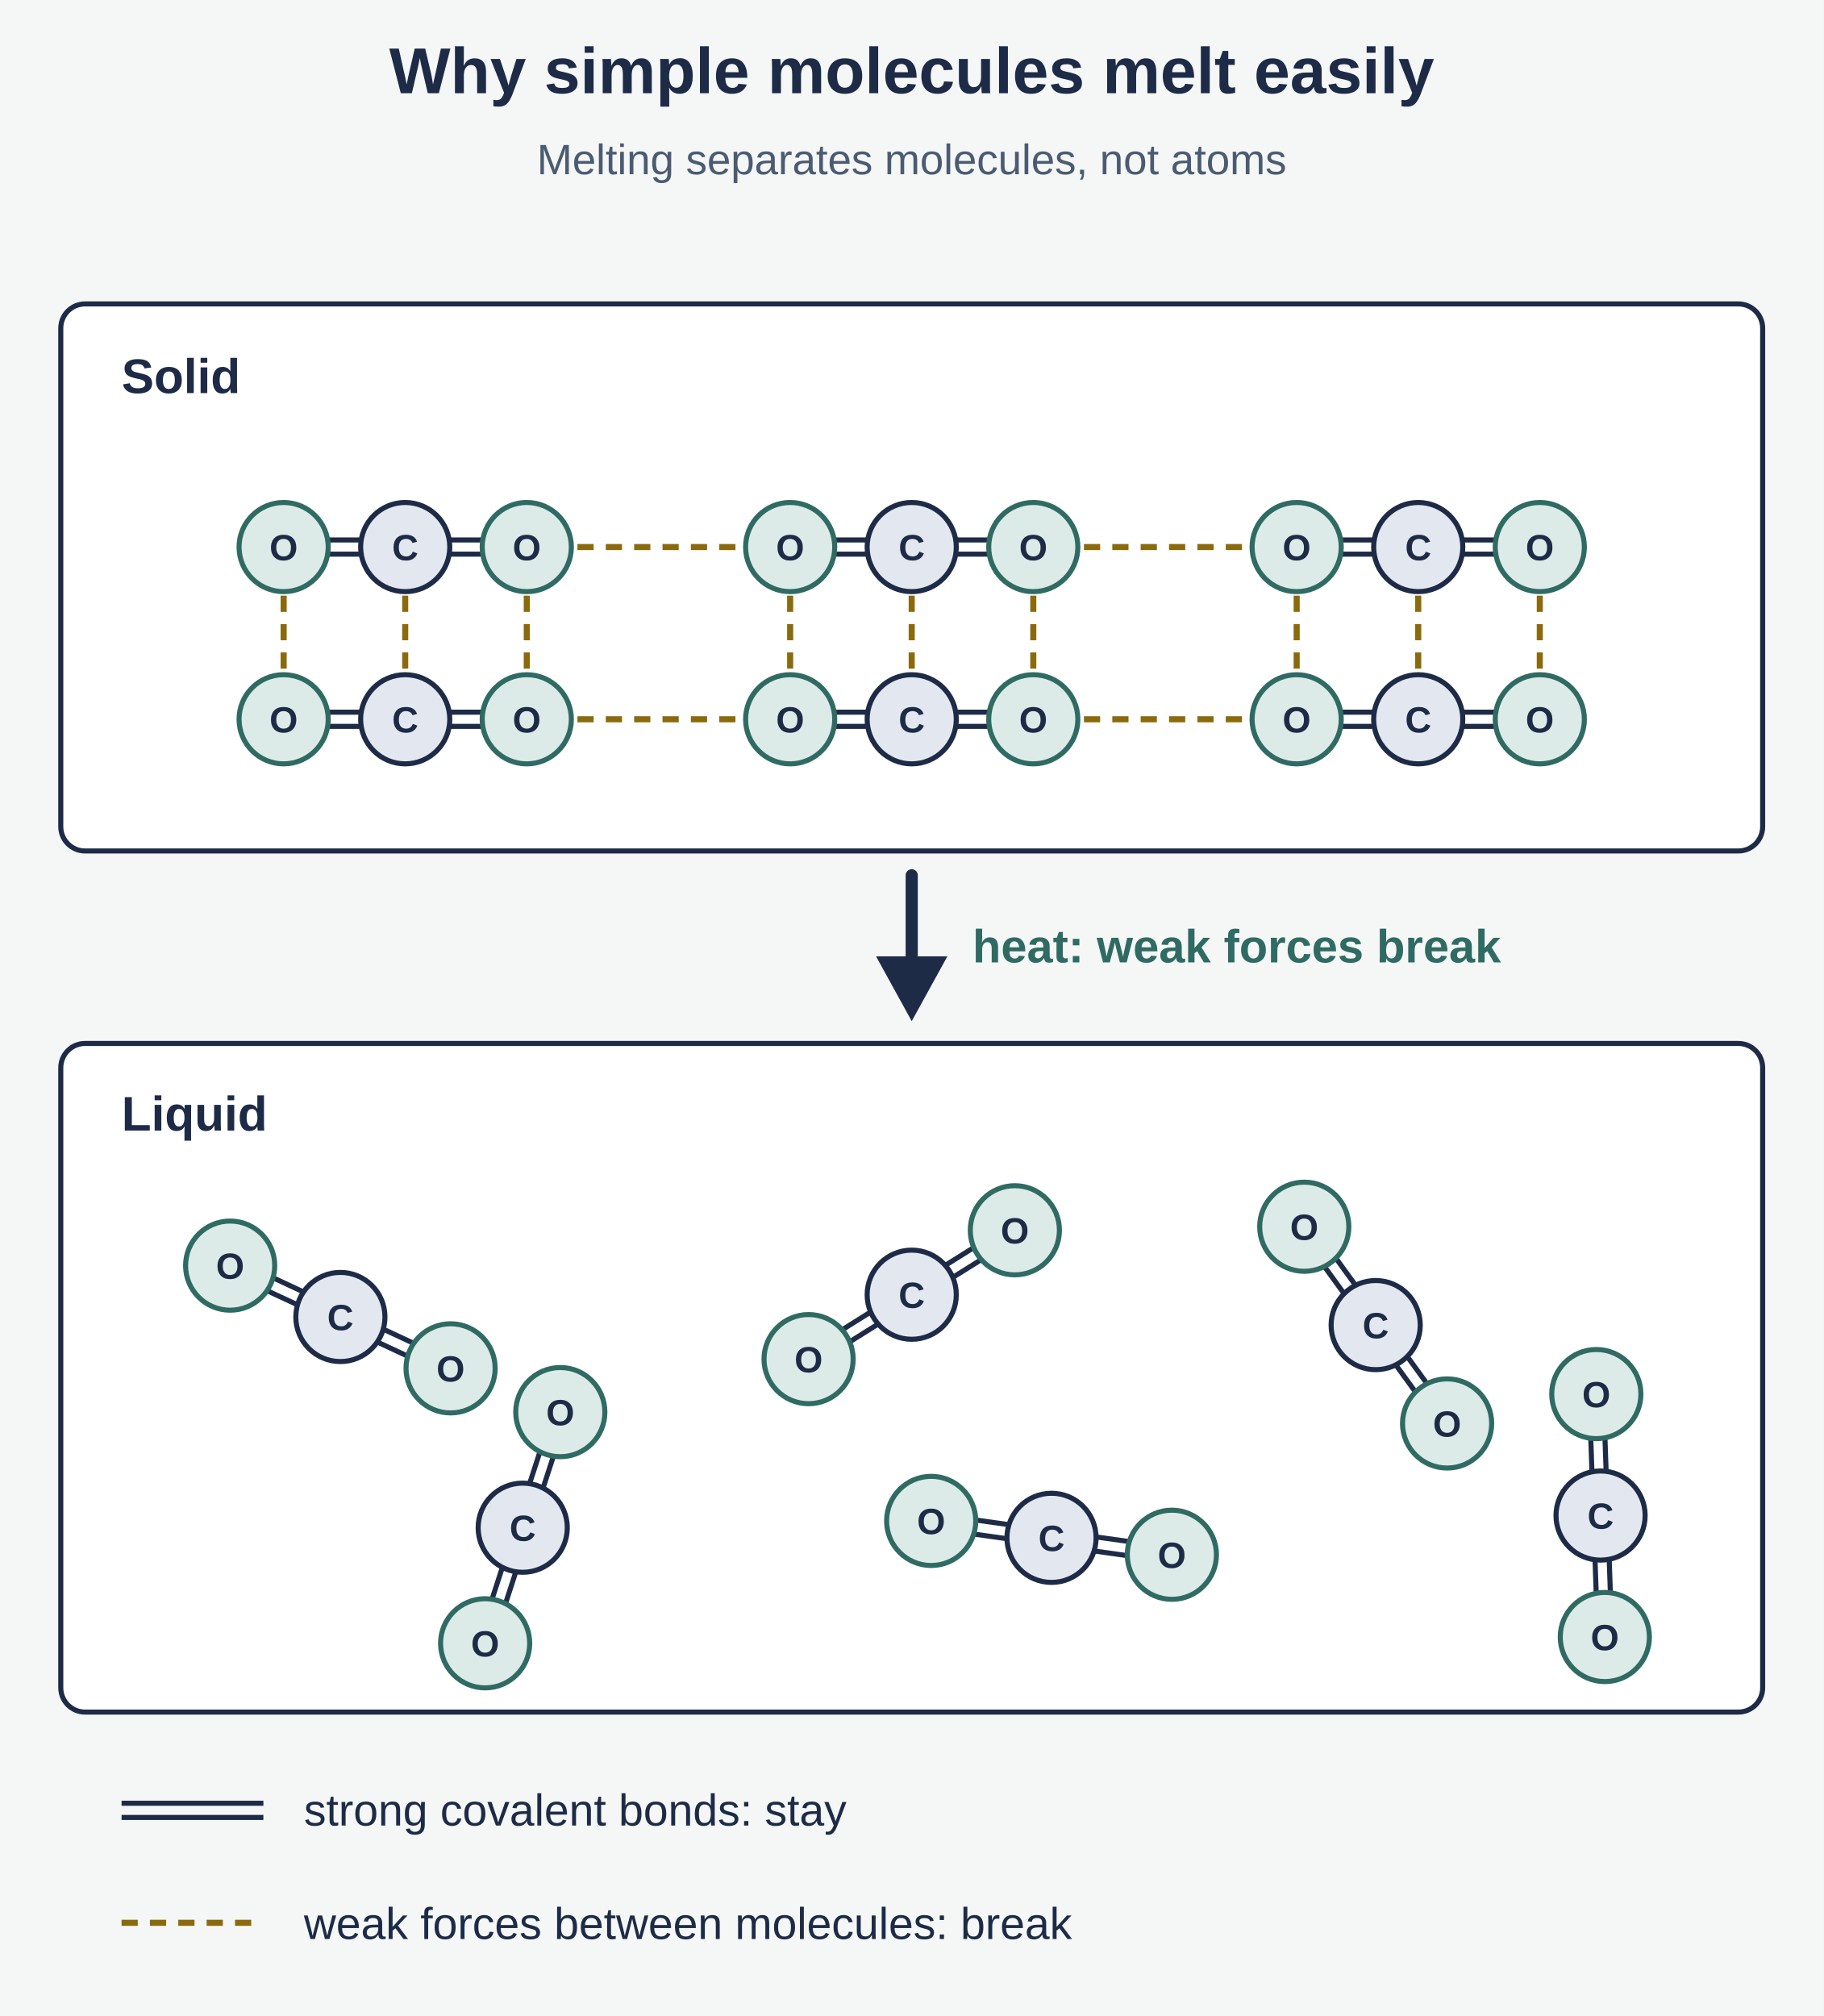
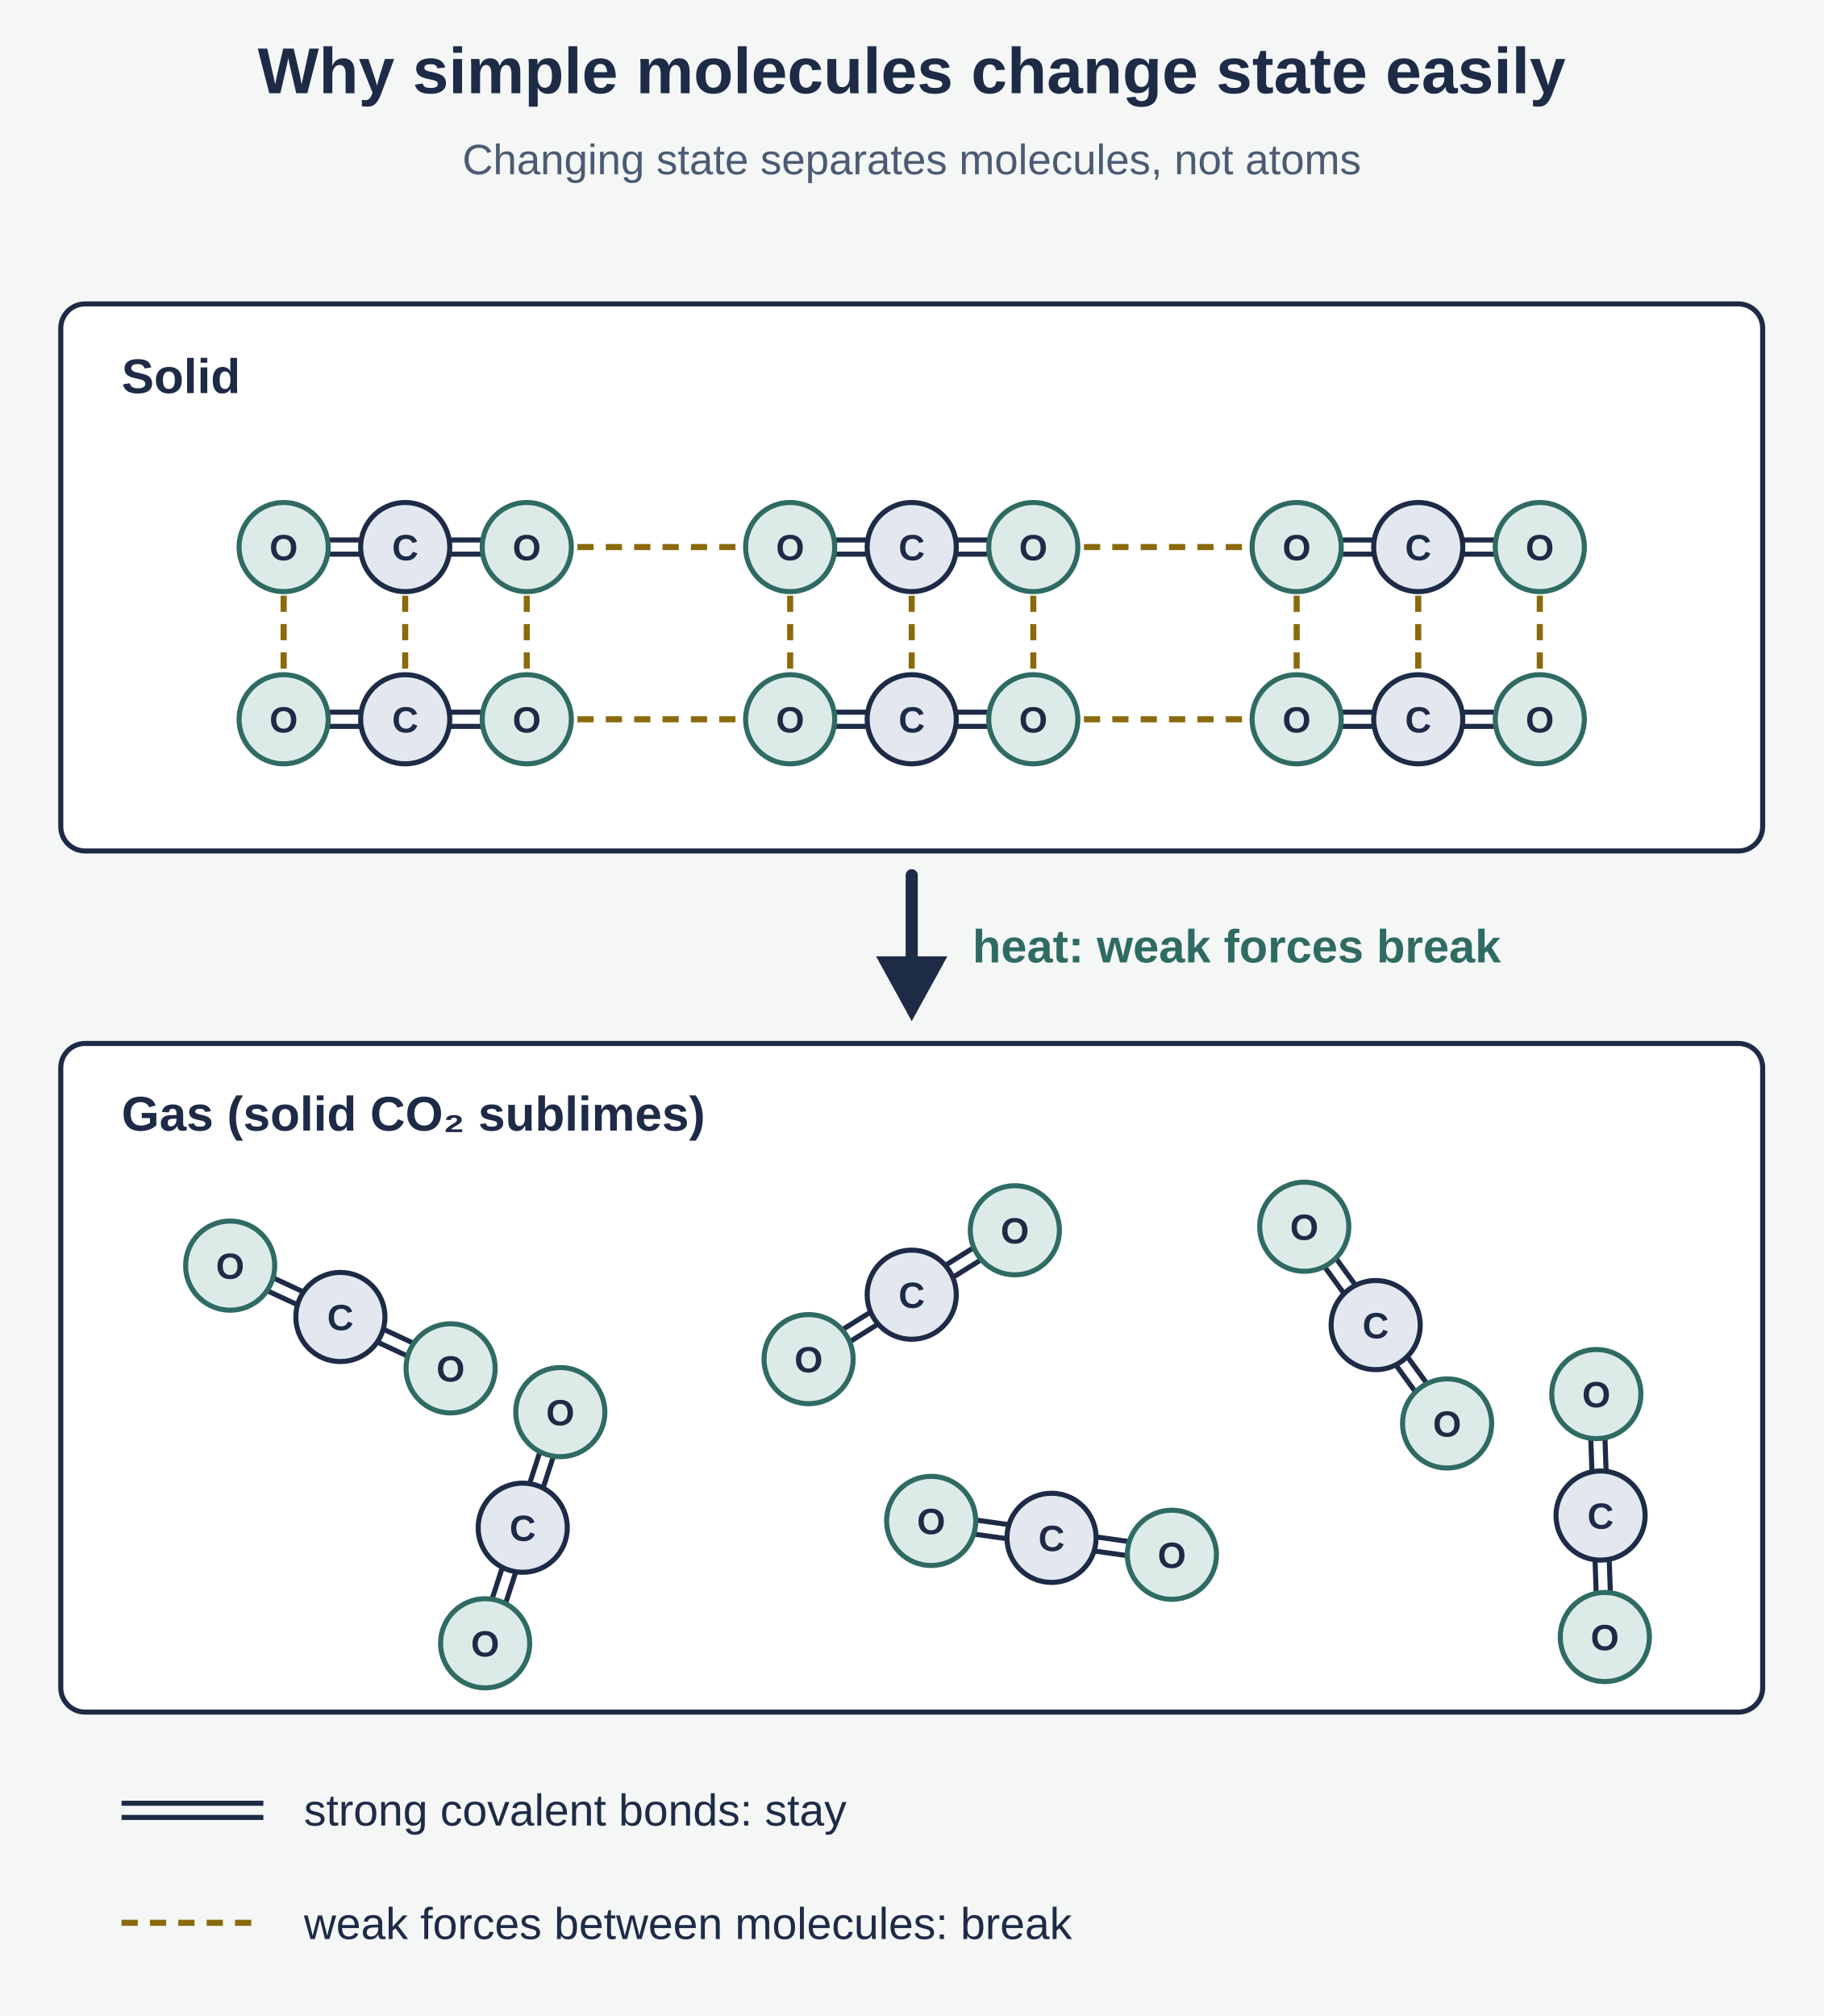
<svg xmlns="http://www.w3.org/2000/svg" width="900" height="995" viewBox="0 0 1800 1990" role="img" aria-labelledby="title desc">
  <rect width="1800" height="1990" fill="#F4F7F6" />
  <g font-family="Arial, Helvetica, sans-serif">
-     <text x="900" y="92" font-size="64" font-weight="700" fill="#1E2B47" text-anchor="middle">Why simple molecules melt easily</text>
-     <text x="900" y="172" font-size="42" fill="#4B5B72" text-anchor="middle">Melting separates molecules, not atoms</text>
+     <text x="900" y="92" font-size="64" font-weight="700" fill="#1E2B47" text-anchor="middle">Why simple molecules change state easily</text>
+     <text x="900" y="172" font-size="42" fill="#4B5B72" text-anchor="middle">Changing state separates molecules, not atoms</text>
    <rect x="60" y="300" width="1680" height="540" rx="24" fill="#FFFFFF" stroke="#1E2B47" stroke-width="5" />
    <text x="120" y="388" font-size="48" font-weight="700" fill="#1E2B47">Solid</text>
    <line x1="280" y1="547" x2="400" y2="547" stroke="#1E2B47" stroke-width="5" />
    <line x1="280" y1="533" x2="400" y2="533" stroke="#1E2B47" stroke-width="5" />
    <line x1="400" y1="547" x2="520" y2="547" stroke="#1E2B47" stroke-width="5" />
    <line x1="400" y1="533" x2="520" y2="533" stroke="#1E2B47" stroke-width="5" />
    <circle cx="280" cy="540" r="44" fill="#DDEBE8" stroke="#2F6B63" stroke-width="5" />
    <text x="280" y="553" font-size="36" font-weight="700" fill="#1E2B47" text-anchor="middle">O</text>
    <circle cx="400" cy="540" r="44" fill="#E3E8F0" stroke="#1E2B47" stroke-width="5" />
    <text x="400" y="553" font-size="36" font-weight="700" fill="#1E2B47" text-anchor="middle">C</text>
    <circle cx="520" cy="540" r="44" fill="#DDEBE8" stroke="#2F6B63" stroke-width="5" />
    <text x="520" y="553" font-size="36" font-weight="700" fill="#1E2B47" text-anchor="middle">O</text>
    <line x1="280" y1="717" x2="400" y2="717" stroke="#1E2B47" stroke-width="5" />
    <line x1="280" y1="703" x2="400" y2="703" stroke="#1E2B47" stroke-width="5" />
    <line x1="400" y1="717" x2="520" y2="717" stroke="#1E2B47" stroke-width="5" />
    <line x1="400" y1="703" x2="520" y2="703" stroke="#1E2B47" stroke-width="5" />
    <circle cx="280" cy="710" r="44" fill="#DDEBE8" stroke="#2F6B63" stroke-width="5" />
    <text x="280" y="723" font-size="36" font-weight="700" fill="#1E2B47" text-anchor="middle">O</text>
    <circle cx="400" cy="710" r="44" fill="#E3E8F0" stroke="#1E2B47" stroke-width="5" />
    <text x="400" y="723" font-size="36" font-weight="700" fill="#1E2B47" text-anchor="middle">C</text>
    <circle cx="520" cy="710" r="44" fill="#DDEBE8" stroke="#2F6B63" stroke-width="5" />
    <text x="520" y="723" font-size="36" font-weight="700" fill="#1E2B47" text-anchor="middle">O</text>
    <line x1="280" y1="588" x2="280" y2="662" stroke="#8A6A0C" stroke-width="6" stroke-dasharray="16 12" />
    <line x1="400" y1="588" x2="400" y2="662" stroke="#8A6A0C" stroke-width="6" stroke-dasharray="16 12" />
    <line x1="520" y1="588" x2="520" y2="662" stroke="#8A6A0C" stroke-width="6" stroke-dasharray="16 12" />
    <line x1="780" y1="547" x2="900" y2="547" stroke="#1E2B47" stroke-width="5" />
    <line x1="780" y1="533" x2="900" y2="533" stroke="#1E2B47" stroke-width="5" />
    <line x1="900" y1="547" x2="1020" y2="547" stroke="#1E2B47" stroke-width="5" />
    <line x1="900" y1="533" x2="1020" y2="533" stroke="#1E2B47" stroke-width="5" />
    <circle cx="780" cy="540" r="44" fill="#DDEBE8" stroke="#2F6B63" stroke-width="5" />
    <text x="780" y="553" font-size="36" font-weight="700" fill="#1E2B47" text-anchor="middle">O</text>
    <circle cx="900" cy="540" r="44" fill="#E3E8F0" stroke="#1E2B47" stroke-width="5" />
    <text x="900" y="553" font-size="36" font-weight="700" fill="#1E2B47" text-anchor="middle">C</text>
    <circle cx="1020" cy="540" r="44" fill="#DDEBE8" stroke="#2F6B63" stroke-width="5" />
    <text x="1020" y="553" font-size="36" font-weight="700" fill="#1E2B47" text-anchor="middle">O</text>
    <line x1="780" y1="717" x2="900" y2="717" stroke="#1E2B47" stroke-width="5" />
    <line x1="780" y1="703" x2="900" y2="703" stroke="#1E2B47" stroke-width="5" />
    <line x1="900" y1="717" x2="1020" y2="717" stroke="#1E2B47" stroke-width="5" />
    <line x1="900" y1="703" x2="1020" y2="703" stroke="#1E2B47" stroke-width="5" />
    <circle cx="780" cy="710" r="44" fill="#DDEBE8" stroke="#2F6B63" stroke-width="5" />
    <text x="780" y="723" font-size="36" font-weight="700" fill="#1E2B47" text-anchor="middle">O</text>
    <circle cx="900" cy="710" r="44" fill="#E3E8F0" stroke="#1E2B47" stroke-width="5" />
    <text x="900" y="723" font-size="36" font-weight="700" fill="#1E2B47" text-anchor="middle">C</text>
    <circle cx="1020" cy="710" r="44" fill="#DDEBE8" stroke="#2F6B63" stroke-width="5" />
    <text x="1020" y="723" font-size="36" font-weight="700" fill="#1E2B47" text-anchor="middle">O</text>
    <line x1="780" y1="588" x2="780" y2="662" stroke="#8A6A0C" stroke-width="6" stroke-dasharray="16 12" />
    <line x1="900" y1="588" x2="900" y2="662" stroke="#8A6A0C" stroke-width="6" stroke-dasharray="16 12" />
    <line x1="1020" y1="588" x2="1020" y2="662" stroke="#8A6A0C" stroke-width="6" stroke-dasharray="16 12" />
    <line x1="1280" y1="547" x2="1400" y2="547" stroke="#1E2B47" stroke-width="5" />
    <line x1="1280" y1="533" x2="1400" y2="533" stroke="#1E2B47" stroke-width="5" />
    <line x1="1400" y1="547" x2="1520" y2="547" stroke="#1E2B47" stroke-width="5" />
    <line x1="1400" y1="533" x2="1520" y2="533" stroke="#1E2B47" stroke-width="5" />
    <circle cx="1280" cy="540" r="44" fill="#DDEBE8" stroke="#2F6B63" stroke-width="5" />
    <text x="1280" y="553" font-size="36" font-weight="700" fill="#1E2B47" text-anchor="middle">O</text>
    <circle cx="1400" cy="540" r="44" fill="#E3E8F0" stroke="#1E2B47" stroke-width="5" />
    <text x="1400" y="553" font-size="36" font-weight="700" fill="#1E2B47" text-anchor="middle">C</text>
    <circle cx="1520" cy="540" r="44" fill="#DDEBE8" stroke="#2F6B63" stroke-width="5" />
    <text x="1520" y="553" font-size="36" font-weight="700" fill="#1E2B47" text-anchor="middle">O</text>
    <line x1="1280" y1="717" x2="1400" y2="717" stroke="#1E2B47" stroke-width="5" />
    <line x1="1280" y1="703" x2="1400" y2="703" stroke="#1E2B47" stroke-width="5" />
    <line x1="1400" y1="717" x2="1520" y2="717" stroke="#1E2B47" stroke-width="5" />
    <line x1="1400" y1="703" x2="1520" y2="703" stroke="#1E2B47" stroke-width="5" />
    <circle cx="1280" cy="710" r="44" fill="#DDEBE8" stroke="#2F6B63" stroke-width="5" />
    <text x="1280" y="723" font-size="36" font-weight="700" fill="#1E2B47" text-anchor="middle">O</text>
    <circle cx="1400" cy="710" r="44" fill="#E3E8F0" stroke="#1E2B47" stroke-width="5" />
    <text x="1400" y="723" font-size="36" font-weight="700" fill="#1E2B47" text-anchor="middle">C</text>
    <circle cx="1520" cy="710" r="44" fill="#DDEBE8" stroke="#2F6B63" stroke-width="5" />
    <text x="1520" y="723" font-size="36" font-weight="700" fill="#1E2B47" text-anchor="middle">O</text>
    <line x1="1280" y1="588" x2="1280" y2="662" stroke="#8A6A0C" stroke-width="6" stroke-dasharray="16 12" />
    <line x1="1400" y1="588" x2="1400" y2="662" stroke="#8A6A0C" stroke-width="6" stroke-dasharray="16 12" />
    <line x1="1520" y1="588" x2="1520" y2="662" stroke="#8A6A0C" stroke-width="6" stroke-dasharray="16 12" />
    <line x1="570" y1="540" x2="734" y2="540" stroke="#8A6A0C" stroke-width="6" stroke-dasharray="16 12" />
    <line x1="1070" y1="540" x2="1234" y2="540" stroke="#8A6A0C" stroke-width="6" stroke-dasharray="16 12" />
    <line x1="570" y1="710" x2="734" y2="710" stroke="#8A6A0C" stroke-width="6" stroke-dasharray="16 12" />
    <line x1="1070" y1="710" x2="1234" y2="710" stroke="#8A6A0C" stroke-width="6" stroke-dasharray="16 12" />
    <line x1="900" y1="864" x2="900" y2="946" stroke="#1E2B47" stroke-width="12" stroke-linecap="round" />
    <polygon points="900,1008 864.8,944 935.2,944" fill="#1E2B47" />
    <text x="960" y="950" font-size="46" font-weight="700" fill="#2F6B63">heat: weak forces break</text>
    <rect x="60" y="1030" width="1680" height="660" rx="24" fill="#FFFFFF" stroke="#1E2B47" stroke-width="5" />
-     <text x="120" y="1116" font-size="48" font-weight="700" fill="#1E2B47">Liquid</text>
+     <text x="120" y="1116" font-size="48" font-weight="700" fill="#1E2B47">Gas (solid CO₂ sublimes)</text>
    <line x1="224.243" y1="1255.645" x2="333.043" y2="1306.345" stroke="#1E2B47" stroke-width="5" />
    <line x1="230.157" y1="1242.955" x2="338.957" y2="1293.655" stroke="#1E2B47" stroke-width="5" />
    <line x1="333.043" y1="1306.345" x2="441.843" y2="1357.045" stroke="#1E2B47" stroke-width="5" />
    <line x1="338.957" y1="1293.655" x2="447.757" y2="1344.355" stroke="#1E2B47" stroke-width="5" />
    <circle cx="227.2" cy="1249.3" r="44" fill="#DDEBE8" stroke="#2F6B63" stroke-width="5" />
    <text x="227.2" y="1262.3" font-size="36" font-weight="700" fill="#1E2B47" text-anchor="middle">O</text>
    <circle cx="336" cy="1300" r="44" fill="#E3E8F0" stroke="#1E2B47" stroke-width="5" />
    <text x="336" y="1313" font-size="36" font-weight="700" fill="#1E2B47" text-anchor="middle">C</text>
    <circle cx="444.8" cy="1350.7" r="44" fill="#DDEBE8" stroke="#2F6B63" stroke-width="5" />
    <text x="444.8" y="1363.7" font-size="36" font-weight="700" fill="#1E2B47" text-anchor="middle">O</text>
    <line x1="546.443" y1="1391.735" x2="509.343" y2="1505.835" stroke="#1E2B47" stroke-width="5" />
    <line x1="559.757" y1="1396.065" x2="522.657" y2="1510.165" stroke="#1E2B47" stroke-width="5" />
    <line x1="509.343" y1="1505.835" x2="472.243" y2="1619.935" stroke="#1E2B47" stroke-width="5" />
    <line x1="522.657" y1="1510.165" x2="485.557" y2="1624.265" stroke="#1E2B47" stroke-width="5" />
    <circle cx="553.1" cy="1393.9" r="44" fill="#DDEBE8" stroke="#2F6B63" stroke-width="5" />
    <text x="553.1" y="1406.9" font-size="36" font-weight="700" fill="#1E2B47" text-anchor="middle">O</text>
    <circle cx="516" cy="1508" r="44" fill="#E3E8F0" stroke="#1E2B47" stroke-width="5" />
    <text x="516" y="1521" font-size="36" font-weight="700" fill="#1E2B47" text-anchor="middle">C</text>
    <circle cx="478.9" cy="1622.1" r="44" fill="#DDEBE8" stroke="#2F6B63" stroke-width="5" />
    <text x="478.9" y="1635.1" font-size="36" font-weight="700" fill="#1E2B47" text-anchor="middle">O</text>
    <line x1="801.909" y1="1347.537" x2="903.709" y2="1283.937" stroke="#1E2B47" stroke-width="5" />
    <line x1="794.491" y1="1335.663" x2="896.291" y2="1272.063" stroke="#1E2B47" stroke-width="5" />
    <line x1="903.709" y1="1283.937" x2="1005.509" y2="1220.337" stroke="#1E2B47" stroke-width="5" />
    <line x1="896.291" y1="1272.063" x2="998.091" y2="1208.463" stroke="#1E2B47" stroke-width="5" />
    <circle cx="798.2" cy="1341.6" r="44" fill="#DDEBE8" stroke="#2F6B63" stroke-width="5" />
    <text x="798.2" y="1354.6" font-size="36" font-weight="700" fill="#1E2B47" text-anchor="middle">O</text>
    <circle cx="900" cy="1278" r="44" fill="#E3E8F0" stroke="#1E2B47" stroke-width="5" />
    <text x="900" y="1291" font-size="36" font-weight="700" fill="#1E2B47" text-anchor="middle">C</text>
    <circle cx="1001.8" cy="1214.4" r="44" fill="#DDEBE8" stroke="#2F6B63" stroke-width="5" />
    <text x="1001.8" y="1227.4" font-size="36" font-weight="700" fill="#1E2B47" text-anchor="middle">O</text>
    <line x1="918.226" y1="1508.232" x2="1037.026" y2="1524.932" stroke="#1E2B47" stroke-width="5" />
    <line x1="920.174" y1="1494.368" x2="1038.974" y2="1511.068" stroke="#1E2B47" stroke-width="5" />
    <line x1="1037.026" y1="1524.932" x2="1155.826" y2="1541.632" stroke="#1E2B47" stroke-width="5" />
    <line x1="1038.974" y1="1511.068" x2="1157.774" y2="1527.768" stroke="#1E2B47" stroke-width="5" />
    <circle cx="919.2" cy="1501.3" r="44" fill="#DDEBE8" stroke="#2F6B63" stroke-width="5" />
    <text x="919.2" y="1514.3" font-size="36" font-weight="700" fill="#1E2B47" text-anchor="middle">O</text>
    <circle cx="1038" cy="1518" r="44" fill="#E3E8F0" stroke="#1E2B47" stroke-width="5" />
    <text x="1038" y="1531" font-size="36" font-weight="700" fill="#1E2B47" text-anchor="middle">C</text>
    <circle cx="1156.8" cy="1534.7" r="44" fill="#DDEBE8" stroke="#2F6B63" stroke-width="5" />
    <text x="1156.8" y="1547.7" font-size="36" font-weight="700" fill="#1E2B47" text-anchor="middle">O</text>
    <line x1="1281.836" y1="1215.013" x2="1352.336" y2="1312.113" stroke="#1E2B47" stroke-width="5" />
    <line x1="1293.164" y1="1206.787" x2="1363.664" y2="1303.887" stroke="#1E2B47" stroke-width="5" />
    <line x1="1352.336" y1="1312.113" x2="1422.836" y2="1409.213" stroke="#1E2B47" stroke-width="5" />
    <line x1="1363.664" y1="1303.887" x2="1434.164" y2="1400.987" stroke="#1E2B47" stroke-width="5" />
    <circle cx="1287.5" cy="1210.9" r="44" fill="#DDEBE8" stroke="#2F6B63" stroke-width="5" />
    <text x="1287.5" y="1223.9" font-size="36" font-weight="700" fill="#1E2B47" text-anchor="middle">O</text>
    <circle cx="1358" cy="1308" r="44" fill="#E3E8F0" stroke="#1E2B47" stroke-width="5" />
    <text x="1358" y="1321" font-size="36" font-weight="700" fill="#1E2B47" text-anchor="middle">C</text>
    <circle cx="1428.5" cy="1405.1" r="44" fill="#DDEBE8" stroke="#2F6B63" stroke-width="5" />
    <text x="1428.5" y="1418.1" font-size="36" font-weight="700" fill="#1E2B47" text-anchor="middle">O</text>
    <line x1="1568.804" y1="1376.345" x2="1573.004" y2="1496.245" stroke="#1E2B47" stroke-width="5" />
    <line x1="1582.796" y1="1375.855" x2="1586.996" y2="1495.755" stroke="#1E2B47" stroke-width="5" />
    <line x1="1573.004" y1="1496.245" x2="1577.204" y2="1616.145" stroke="#1E2B47" stroke-width="5" />
    <line x1="1586.996" y1="1495.755" x2="1591.196" y2="1615.655" stroke="#1E2B47" stroke-width="5" />
    <circle cx="1575.8" cy="1376.1" r="44" fill="#DDEBE8" stroke="#2F6B63" stroke-width="5" />
    <text x="1575.8" y="1389.1" font-size="36" font-weight="700" fill="#1E2B47" text-anchor="middle">O</text>
    <circle cx="1580" cy="1496" r="44" fill="#E3E8F0" stroke="#1E2B47" stroke-width="5" />
    <text x="1580" y="1509" font-size="36" font-weight="700" fill="#1E2B47" text-anchor="middle">C</text>
    <circle cx="1584.2" cy="1615.9" r="44" fill="#DDEBE8" stroke="#2F6B63" stroke-width="5" />
    <text x="1584.2" y="1628.9" font-size="36" font-weight="700" fill="#1E2B47" text-anchor="middle">O</text>
    <line x1="120" y1="1780" x2="260" y2="1780" stroke="#1E2B47" stroke-width="5" />
    <line x1="120" y1="1794" x2="260" y2="1794" stroke="#1E2B47" stroke-width="5" />
    <text x="300" y="1802" font-size="44" fill="#1E2B47">strong covalent bonds: stay</text>
    <line x1="120" y1="1898" x2="260" y2="1898" stroke="#8A6A0C" stroke-width="6" stroke-dasharray="16 12" />
    <text x="300" y="1914" font-size="44" fill="#1E2B47">weak forces between molecules: break</text>
  </g>
</svg>
